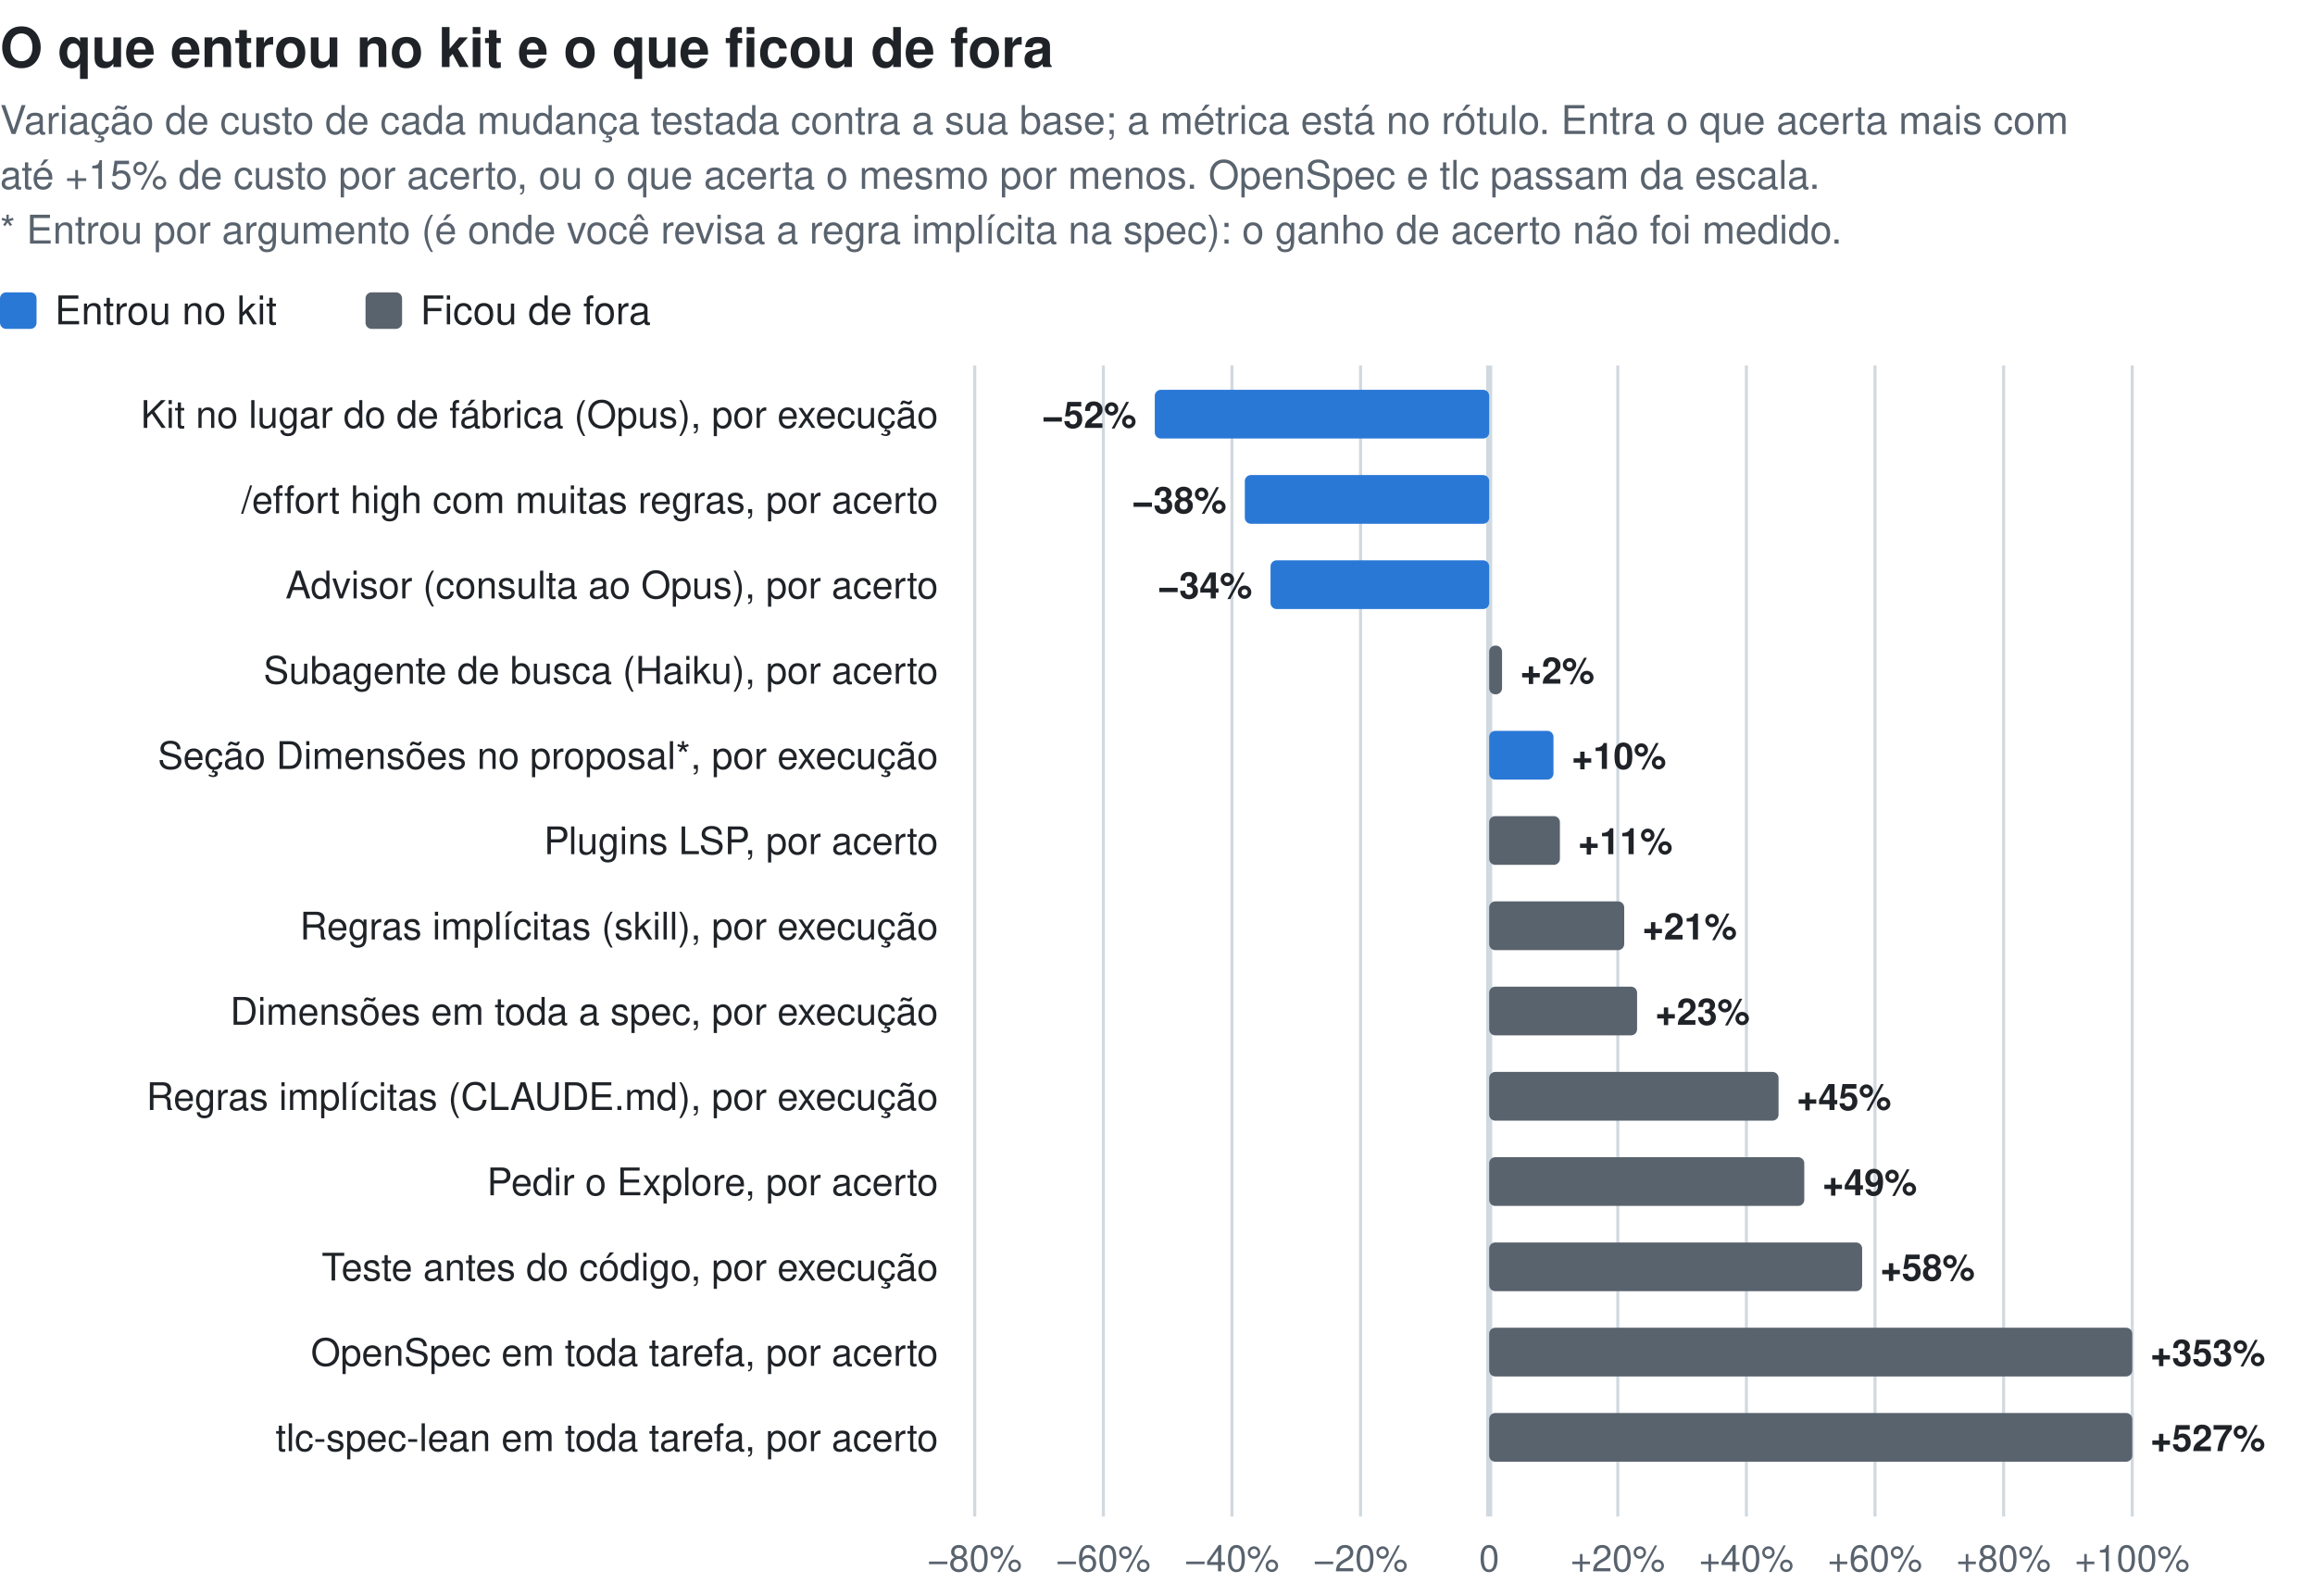
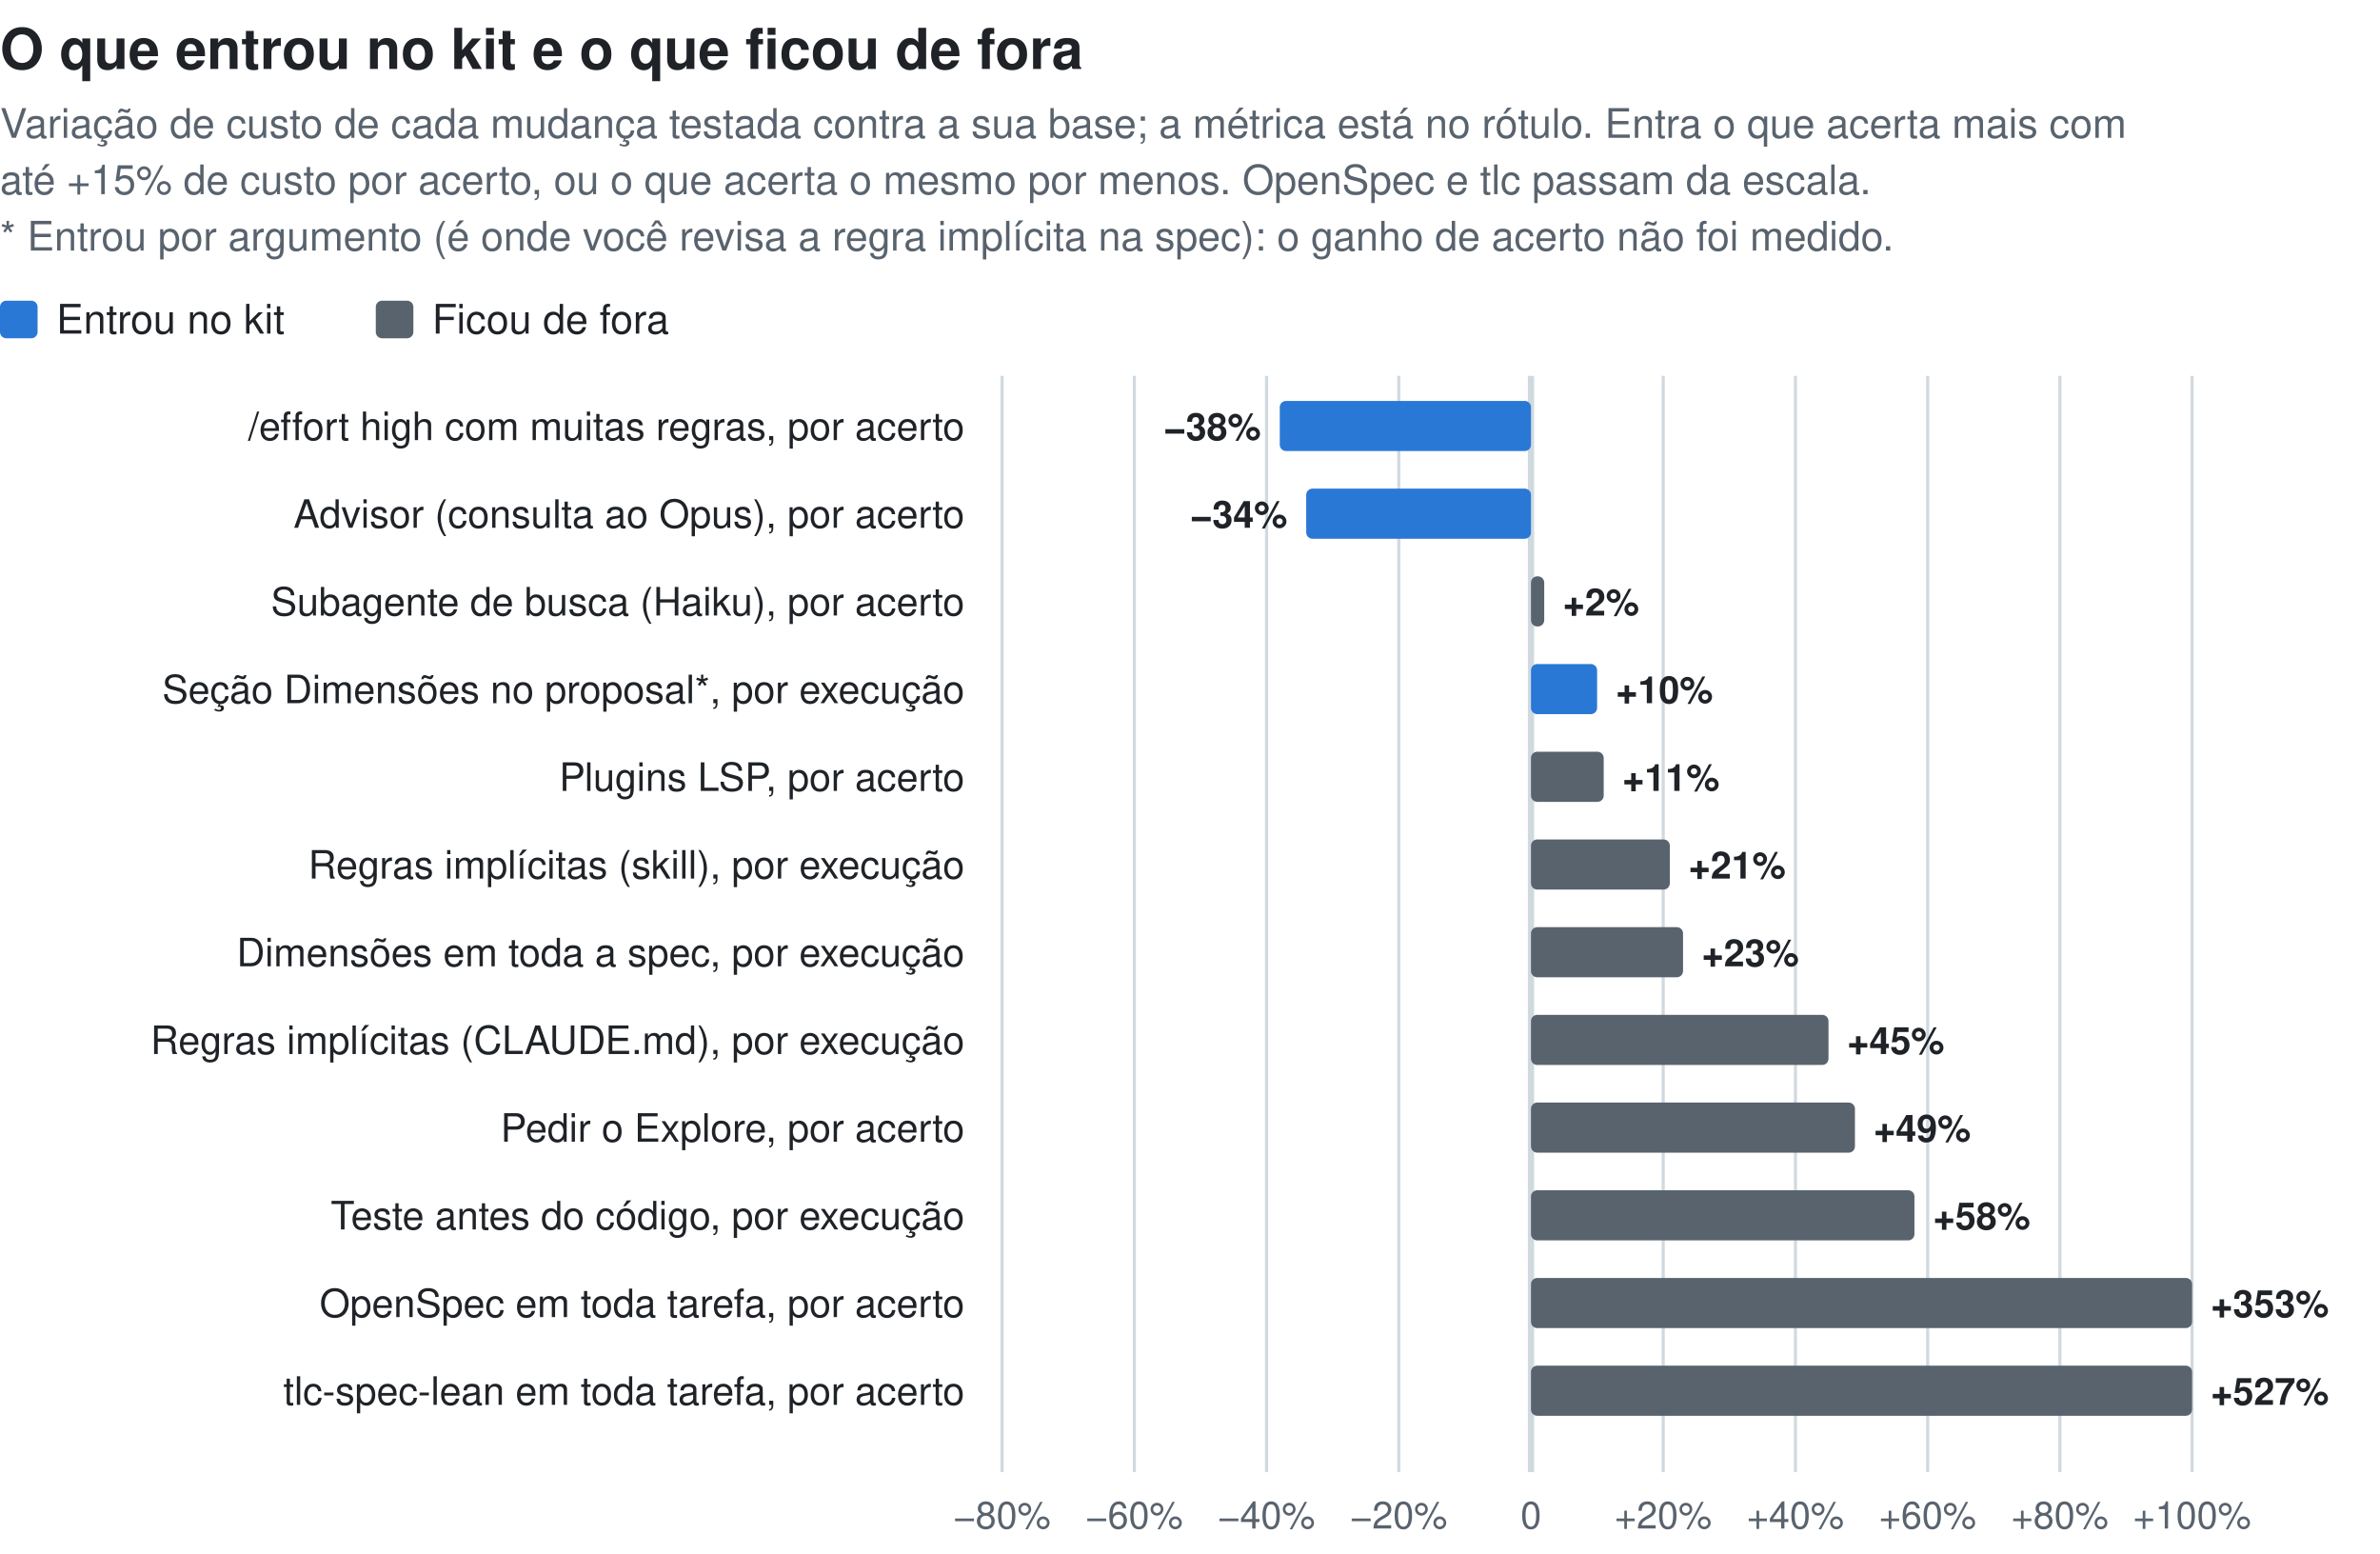
- <svg xmlns="http://www.w3.org/2000/svg" width="760" height="524" viewBox="0 0 760 524" role="img" aria-label="Variação de custo de 13 mudanças testadas no benchmark, cada uma contra a sua base: 4 entraram no kit (custo menor ou até +10%; a seção Dimensões entrou por argumento, sem ganho de acerto medido), 9 ficaram de fora por custar de 2% a 527% a mais sem um ganho de acerto que se sustentasse">
+ <svg xmlns="http://www.w3.org/2000/svg" width="760" height="496" viewBox="0 0 760 496" role="img" aria-label="Variação de custo de 12 mudanças testadas no benchmark, cada uma contra a sua base: 3 entraram no kit (custo menor ou até +10%; a seção Dimensões entrou por argumento, sem ganho de acerto medido), 9 ficaram de fora por custar de 2% a 527% a mais sem um ganho de acerto que se sustentasse">
  <style>text{font-family:-apple-system,BlinkMacSystemFont,"Segoe UI",Helvetica,Arial,sans-serif;fill:#1f2328}.m{fill:#59636e}</style>
  <text x="0" y="22" font-size="18" font-weight="600">O que entrou no kit e o que ficou de fora</text>
  <text x="0" y="44" font-size="13" class="m">Variação de custo de cada mudança testada contra a sua base; a métrica está no rótulo. Entra o que acerta mais com</text>
  <text x="0" y="62" font-size="13" class="m">até +15% de custo por acerto, ou o que acerta o mesmo por menos. OpenSpec e tlc passam da escala.</text>
  <text x="0" y="80" font-size="13" class="m">* Entrou por argumento (é onde você revisa a regra implícita na spec): o ganho de acerto não foi medido.</text>
  <rect x="0" y="96" width="12" height="12" rx="2" fill="#2a78d6" />
  <text x="18" y="106.5" font-size="13">Entrou no kit</text>
  <rect x="120" y="96" width="12" height="12" rx="2" fill="#59636e" />
  <text x="138" y="106.5" font-size="13">Ficou de fora</text>
-   <line x1="320" x2="320" y1="120" y2="498" stroke="#d1d9e0" stroke-width="1" />
-   <text x="320" y="516" font-size="12" class="m" text-anchor="middle">−80%</text>
-   <line x1="362.222" x2="362.222" y1="120" y2="498" stroke="#d1d9e0" stroke-width="1" />
-   <text x="362.222" y="516" font-size="12" class="m" text-anchor="middle">−60%</text>
-   <line x1="404.444" x2="404.444" y1="120" y2="498" stroke="#d1d9e0" stroke-width="1" />
-   <text x="404.444" y="516" font-size="12" class="m" text-anchor="middle">−40%</text>
-   <line x1="446.667" x2="446.667" y1="120" y2="498" stroke="#d1d9e0" stroke-width="1" />
-   <text x="446.667" y="516" font-size="12" class="m" text-anchor="middle">−20%</text>
-   <line x1="488.889" x2="488.889" y1="120" y2="498" stroke="#d1d9e0" stroke-width="2" />
-   <text x="488.889" y="516" font-size="12" class="m" text-anchor="middle">0</text>
-   <line x1="531.111" x2="531.111" y1="120" y2="498" stroke="#d1d9e0" stroke-width="1" />
-   <text x="531.111" y="516" font-size="12" class="m" text-anchor="middle">+20%</text>
-   <line x1="573.333" x2="573.333" y1="120" y2="498" stroke="#d1d9e0" stroke-width="1" />
-   <text x="573.333" y="516" font-size="12" class="m" text-anchor="middle">+40%</text>
-   <line x1="615.556" x2="615.556" y1="120" y2="498" stroke="#d1d9e0" stroke-width="1" />
-   <text x="615.556" y="516" font-size="12" class="m" text-anchor="middle">+60%</text>
-   <line x1="657.778" x2="657.778" y1="120" y2="498" stroke="#d1d9e0" stroke-width="1" />
-   <text x="657.778" y="516" font-size="12" class="m" text-anchor="middle">+80%</text>
-   <line x1="700" x2="700" y1="120" y2="498" stroke="#d1d9e0" stroke-width="1" />
-   <text x="700" y="516" font-size="12" class="m" text-anchor="middle">+100%</text>
-   <text class="l" x="308" y="140.5" font-size="12.5" text-anchor="end">Kit no lugar do de fábrica (Opus), por execução</text>
-   <rect class="b" x="379.111" y="128" width="109.778" height="16" rx="2" fill="#2a78d6" />
-   <text class="v" x="373.111" y="140.5" font-size="12" font-weight="600" text-anchor="end">−52%</text>
-   <text class="l" x="308" y="168.5" font-size="12.5" text-anchor="end">/effort high com muitas regras, por acerto</text>
-   <rect class="b" x="408.667" y="156" width="80.222" height="16" rx="2" fill="#2a78d6" />
-   <text class="v" x="402.667" y="168.5" font-size="12" font-weight="600" text-anchor="end">−38%</text>
-   <text class="l" x="308" y="196.5" font-size="12.5" text-anchor="end">Advisor (consulta ao Opus), por acerto</text>
-   <rect class="b" x="417.111" y="184" width="71.778" height="16" rx="2" fill="#2a78d6" />
-   <text class="v" x="411.111" y="196.5" font-size="12" font-weight="600" text-anchor="end">−34%</text>
-   <text class="l" x="308" y="224.5" font-size="12.5" text-anchor="end">Subagente de busca (Haiku), por acerto</text>
-   <rect class="b" x="488.889" y="212" width="4.222" height="16" rx="2" fill="#59636e" />
-   <text class="v" x="499.111" y="224.5" font-size="12" font-weight="600">+2%</text>
-   <text class="l" x="308" y="252.5" font-size="12.5" text-anchor="end">Seção Dimensões no proposal*, por execução</text>
-   <rect class="b" x="488.889" y="240" width="21.111" height="16" rx="2" fill="#2a78d6" />
-   <text class="v" x="516" y="252.5" font-size="12" font-weight="600">+10%</text>
-   <text class="l" x="308" y="280.5" font-size="12.5" text-anchor="end">Plugins LSP, por acerto</text>
-   <rect class="b" x="488.889" y="268" width="23.222" height="16" rx="2" fill="#59636e" />
-   <text class="v" x="518.111" y="280.5" font-size="12" font-weight="600">+11%</text>
-   <text class="l" x="308" y="308.5" font-size="12.5" text-anchor="end">Regras implícitas (skill), por execução</text>
-   <rect class="b" x="488.889" y="296" width="44.333" height="16" rx="2" fill="#59636e" />
-   <text class="v" x="539.222" y="308.5" font-size="12" font-weight="600">+21%</text>
-   <text class="l" x="308" y="336.5" font-size="12.5" text-anchor="end">Dimensões em toda a spec, por execução</text>
-   <rect class="b" x="488.889" y="324" width="48.556" height="16" rx="2" fill="#59636e" />
-   <text class="v" x="543.444" y="336.5" font-size="12" font-weight="600">+23%</text>
-   <text class="l" x="308" y="364.5" font-size="12.5" text-anchor="end">Regras implícitas (CLAUDE.md), por execução</text>
-   <rect class="b" x="488.889" y="352" width="95" height="16" rx="2" fill="#59636e" />
-   <text class="v" x="589.889" y="364.5" font-size="12" font-weight="600">+45%</text>
-   <text class="l" x="308" y="392.5" font-size="12.5" text-anchor="end">Pedir o Explore, por acerto</text>
-   <rect class="b" x="488.889" y="380" width="103.444" height="16" rx="2" fill="#59636e" />
-   <text class="v" x="598.333" y="392.5" font-size="12" font-weight="600">+49%</text>
-   <text class="l" x="308" y="420.5" font-size="12.5" text-anchor="end">Teste antes do código, por execução</text>
-   <rect class="b" x="488.889" y="408" width="122.444" height="16" rx="2" fill="#59636e" />
-   <text class="v" x="617.333" y="420.5" font-size="12" font-weight="600">+58%</text>
-   <text class="l" x="308" y="448.5" font-size="12.5" text-anchor="end">OpenSpec em toda tarefa, por acerto</text>
+   <line x1="320" x2="320" y1="120" y2="470" stroke="#d1d9e0" stroke-width="1" />
+   <text x="320" y="488" font-size="12" class="m" text-anchor="middle">−80%</text>
+   <line x1="362.222" x2="362.222" y1="120" y2="470" stroke="#d1d9e0" stroke-width="1" />
+   <text x="362.222" y="488" font-size="12" class="m" text-anchor="middle">−60%</text>
+   <line x1="404.444" x2="404.444" y1="120" y2="470" stroke="#d1d9e0" stroke-width="1" />
+   <text x="404.444" y="488" font-size="12" class="m" text-anchor="middle">−40%</text>
+   <line x1="446.667" x2="446.667" y1="120" y2="470" stroke="#d1d9e0" stroke-width="1" />
+   <text x="446.667" y="488" font-size="12" class="m" text-anchor="middle">−20%</text>
+   <line x1="488.889" x2="488.889" y1="120" y2="470" stroke="#d1d9e0" stroke-width="2" />
+   <text x="488.889" y="488" font-size="12" class="m" text-anchor="middle">0</text>
+   <line x1="531.111" x2="531.111" y1="120" y2="470" stroke="#d1d9e0" stroke-width="1" />
+   <text x="531.111" y="488" font-size="12" class="m" text-anchor="middle">+20%</text>
+   <line x1="573.333" x2="573.333" y1="120" y2="470" stroke="#d1d9e0" stroke-width="1" />
+   <text x="573.333" y="488" font-size="12" class="m" text-anchor="middle">+40%</text>
+   <line x1="615.556" x2="615.556" y1="120" y2="470" stroke="#d1d9e0" stroke-width="1" />
+   <text x="615.556" y="488" font-size="12" class="m" text-anchor="middle">+60%</text>
+   <line x1="657.778" x2="657.778" y1="120" y2="470" stroke="#d1d9e0" stroke-width="1" />
+   <text x="657.778" y="488" font-size="12" class="m" text-anchor="middle">+80%</text>
+   <line x1="700" x2="700" y1="120" y2="470" stroke="#d1d9e0" stroke-width="1" />
+   <text x="700" y="488" font-size="12" class="m" text-anchor="middle">+100%</text>
+   <text class="l" x="308" y="140.5" font-size="12.5" text-anchor="end">/effort high com muitas regras, por acerto</text>
+   <rect class="b" x="408.667" y="128" width="80.222" height="16" rx="2" fill="#2a78d6" />
+   <text class="v" x="402.667" y="140.5" font-size="12" font-weight="600" text-anchor="end">−38%</text>
+   <text class="l" x="308" y="168.5" font-size="12.5" text-anchor="end">Advisor (consulta ao Opus), por acerto</text>
+   <rect class="b" x="417.111" y="156" width="71.778" height="16" rx="2" fill="#2a78d6" />
+   <text class="v" x="411.111" y="168.5" font-size="12" font-weight="600" text-anchor="end">−34%</text>
+   <text class="l" x="308" y="196.5" font-size="12.5" text-anchor="end">Subagente de busca (Haiku), por acerto</text>
+   <rect class="b" x="488.889" y="184" width="4.222" height="16" rx="2" fill="#59636e" />
+   <text class="v" x="499.111" y="196.5" font-size="12" font-weight="600">+2%</text>
+   <text class="l" x="308" y="224.5" font-size="12.5" text-anchor="end">Seção Dimensões no proposal*, por execução</text>
+   <rect class="b" x="488.889" y="212" width="21.111" height="16" rx="2" fill="#2a78d6" />
+   <text class="v" x="516" y="224.5" font-size="12" font-weight="600">+10%</text>
+   <text class="l" x="308" y="252.5" font-size="12.5" text-anchor="end">Plugins LSP, por acerto</text>
+   <rect class="b" x="488.889" y="240" width="23.222" height="16" rx="2" fill="#59636e" />
+   <text class="v" x="518.111" y="252.5" font-size="12" font-weight="600">+11%</text>
+   <text class="l" x="308" y="280.5" font-size="12.5" text-anchor="end">Regras implícitas (skill), por execução</text>
+   <rect class="b" x="488.889" y="268" width="44.333" height="16" rx="2" fill="#59636e" />
+   <text class="v" x="539.222" y="280.5" font-size="12" font-weight="600">+21%</text>
+   <text class="l" x="308" y="308.5" font-size="12.5" text-anchor="end">Dimensões em toda a spec, por execução</text>
+   <rect class="b" x="488.889" y="296" width="48.556" height="16" rx="2" fill="#59636e" />
+   <text class="v" x="543.444" y="308.5" font-size="12" font-weight="600">+23%</text>
+   <text class="l" x="308" y="336.5" font-size="12.5" text-anchor="end">Regras implícitas (CLAUDE.md), por execução</text>
+   <rect class="b" x="488.889" y="324" width="95" height="16" rx="2" fill="#59636e" />
+   <text class="v" x="589.889" y="336.5" font-size="12" font-weight="600">+45%</text>
+   <text class="l" x="308" y="364.5" font-size="12.5" text-anchor="end">Pedir o Explore, por acerto</text>
+   <rect class="b" x="488.889" y="352" width="103.444" height="16" rx="2" fill="#59636e" />
+   <text class="v" x="598.333" y="364.5" font-size="12" font-weight="600">+49%</text>
+   <text class="l" x="308" y="392.5" font-size="12.5" text-anchor="end">Teste antes do código, por execução</text>
+   <rect class="b" x="488.889" y="380" width="122.444" height="16" rx="2" fill="#59636e" />
+   <text class="v" x="617.333" y="392.5" font-size="12" font-weight="600">+58%</text>
+   <text class="l" x="308" y="420.5" font-size="12.5" text-anchor="end">OpenSpec em toda tarefa, por acerto</text>
+   <rect class="b" x="488.889" y="408" width="211.111" height="16" rx="2" fill="#59636e" />
+   <text class="v" x="706" y="420.5" font-size="12" font-weight="600">+353%</text>
+   <text class="l" x="308" y="448.5" font-size="12.5" text-anchor="end">tlc-spec-lean em toda tarefa, por acerto</text>
  <rect class="b" x="488.889" y="436" width="211.111" height="16" rx="2" fill="#59636e" />
-   <text class="v" x="706" y="448.5" font-size="12" font-weight="600">+353%</text>
-   <text class="l" x="308" y="476.5" font-size="12.5" text-anchor="end">tlc-spec-lean em toda tarefa, por acerto</text>
-   <rect class="b" x="488.889" y="464" width="211.111" height="16" rx="2" fill="#59636e" />
-   <text class="v" x="706" y="476.5" font-size="12" font-weight="600">+527%</text>
+   <text class="v" x="706" y="448.5" font-size="12" font-weight="600">+527%</text>
</svg>
